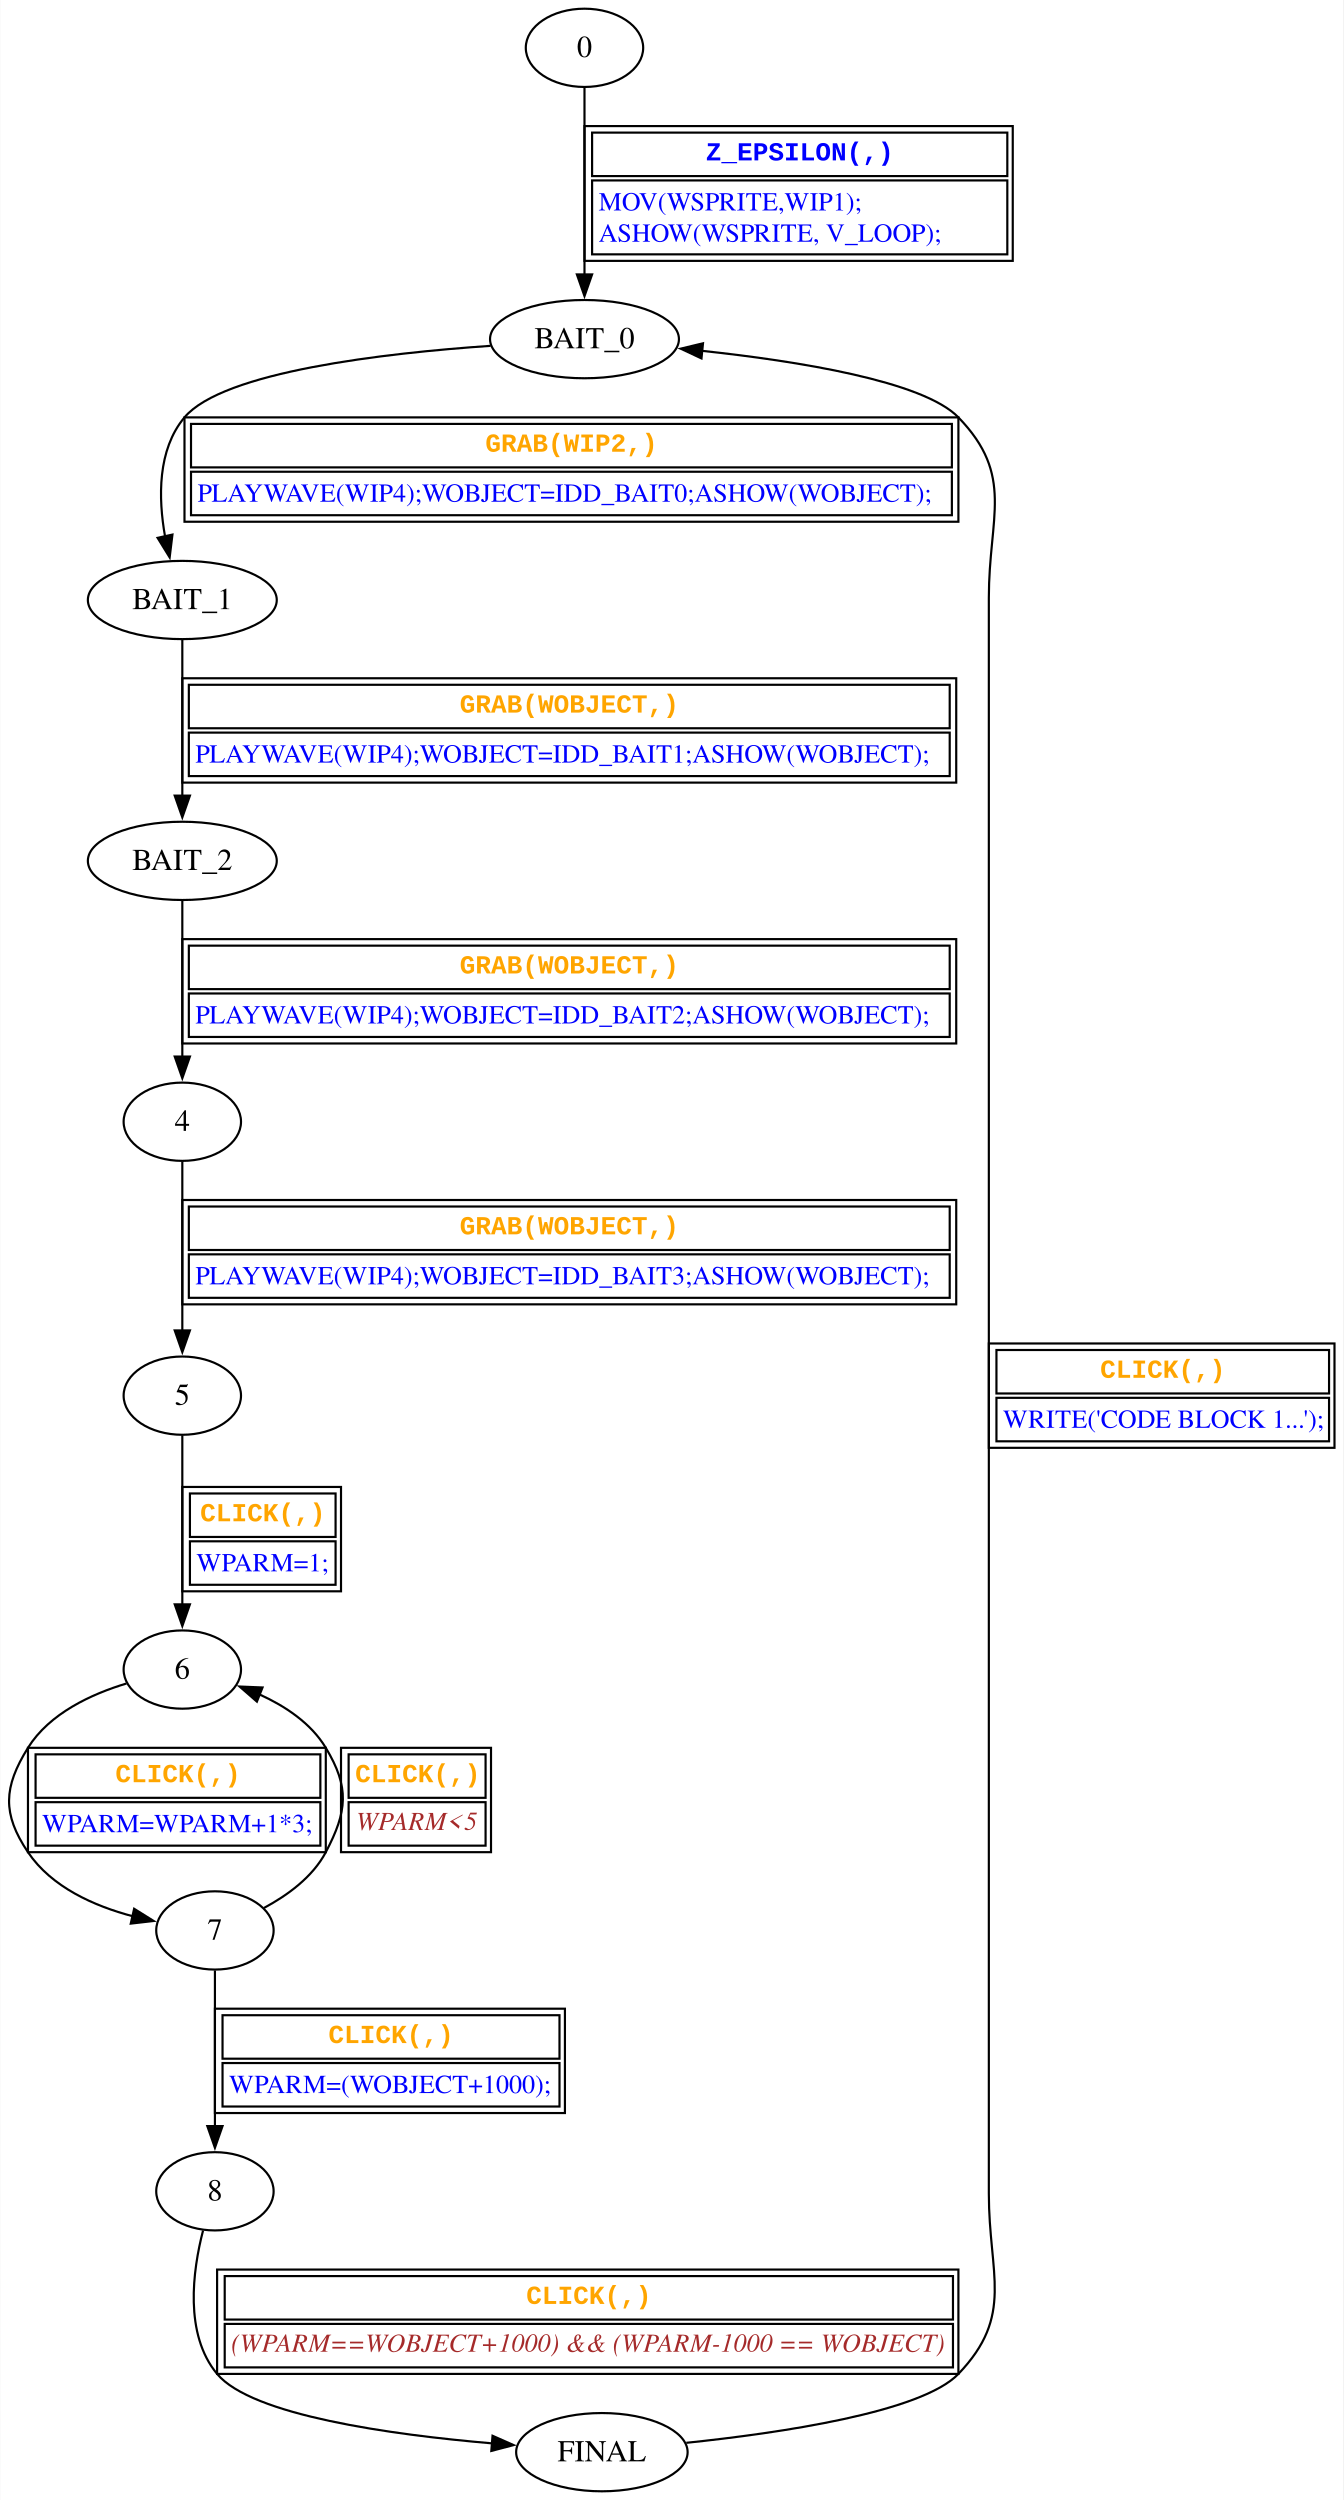
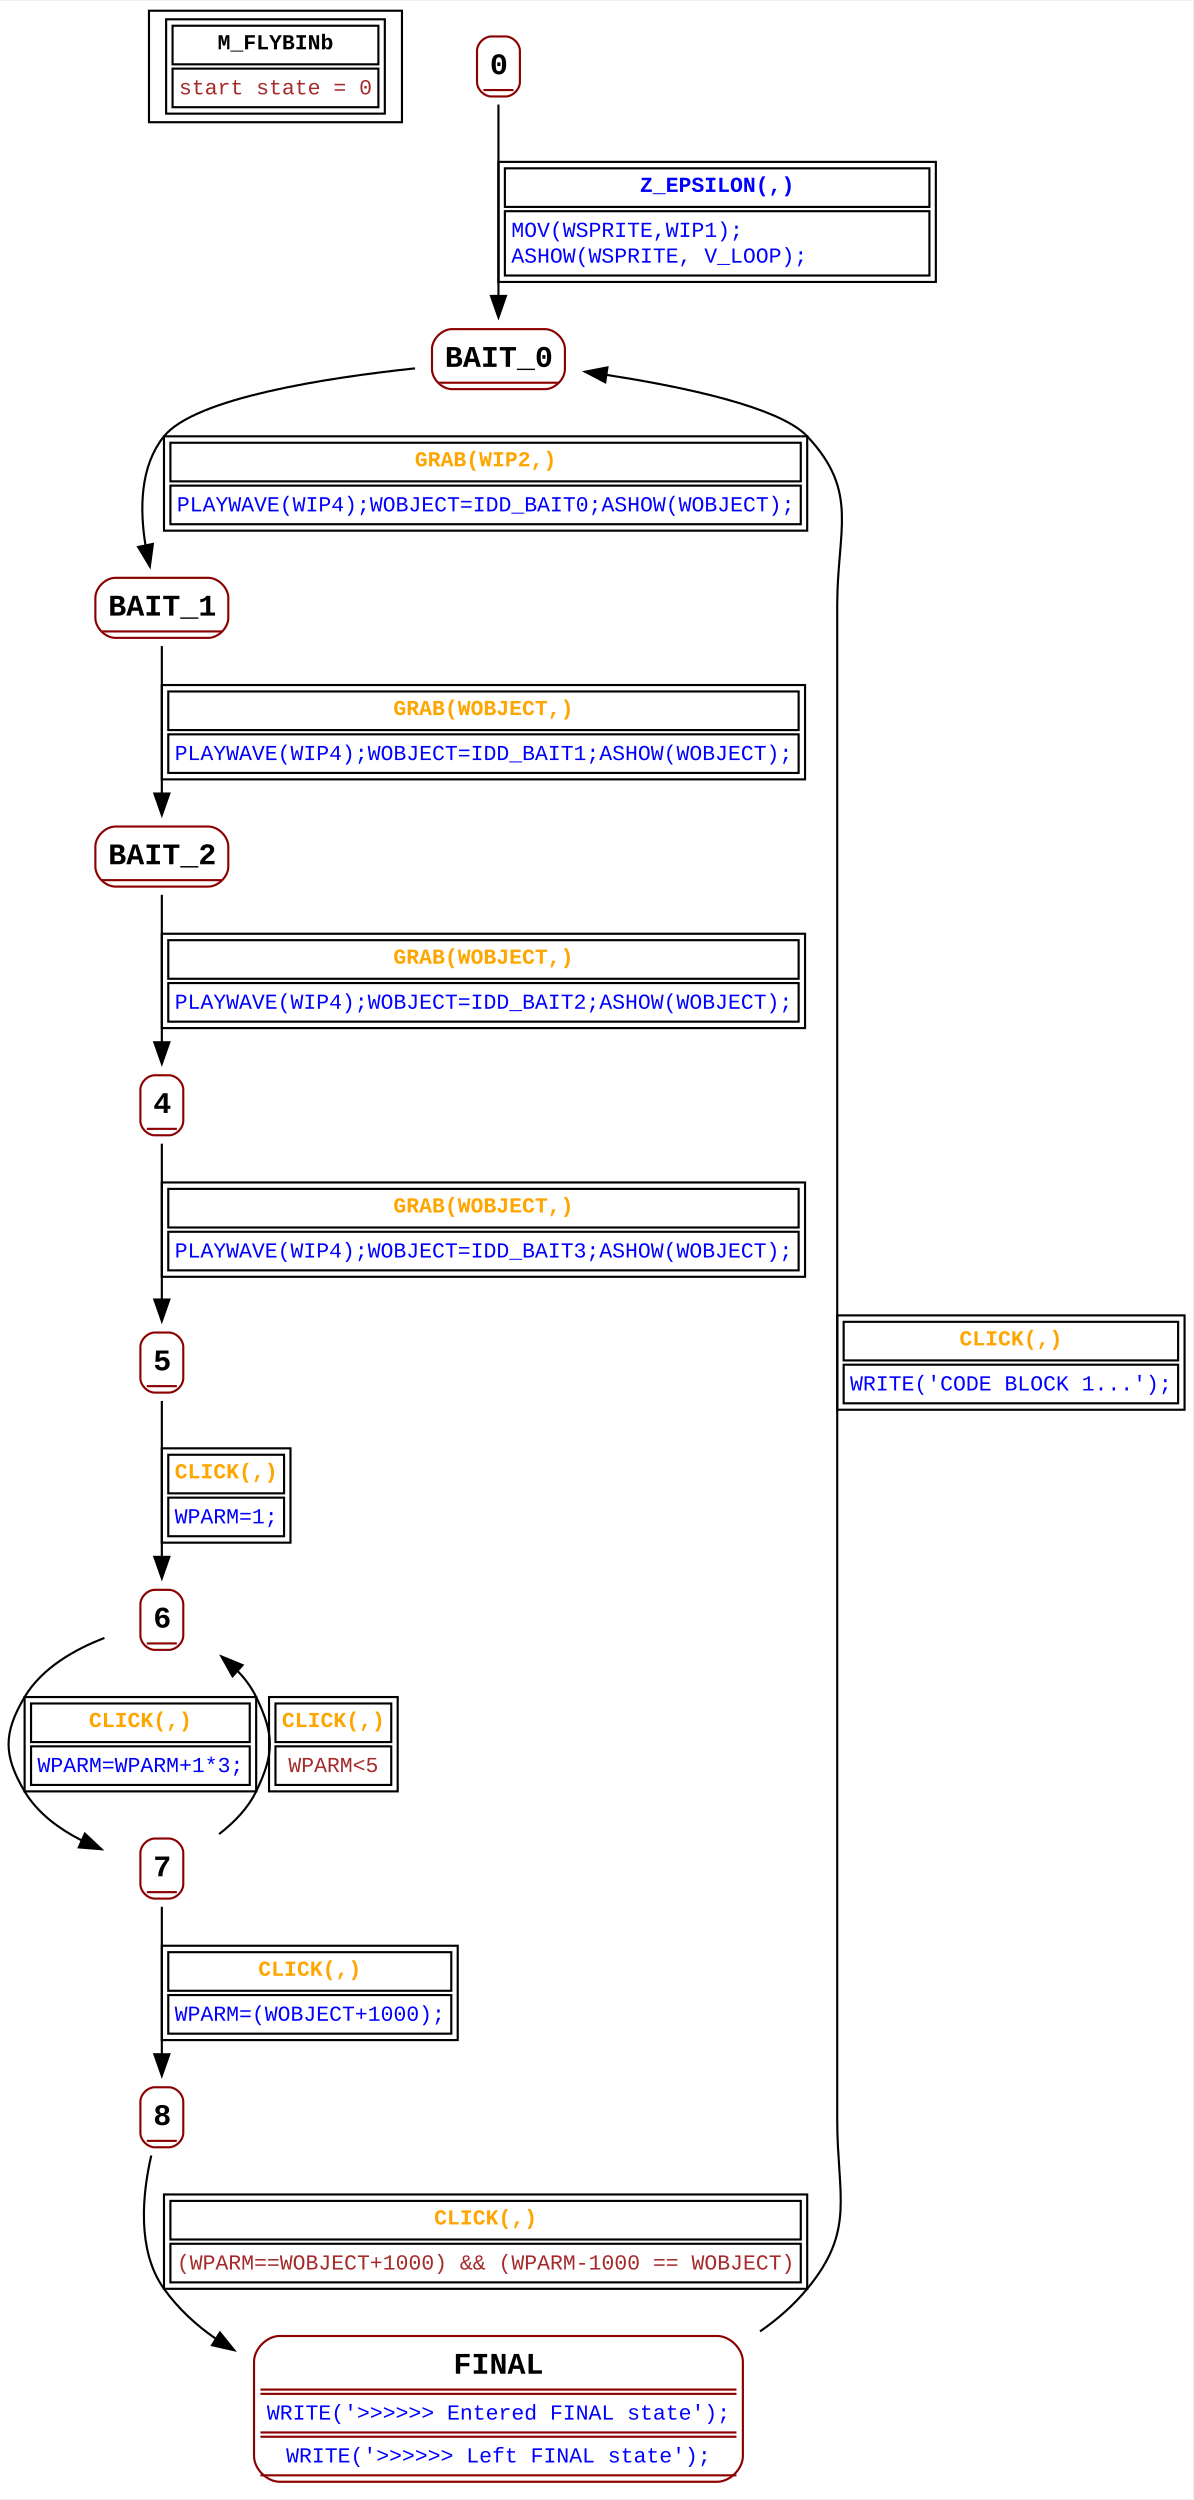
- <svg xmlns="http://www.w3.org/2000/svg" width="618pt" height="1150pt" viewBox="0.00 0.00 617.73 1150.00">
-   <g id="graph0" class="graph" transform="scale(1 1) rotate(0) translate(4 1146)">
-     <polygon fill="white" stroke="none" points="-4,4 -4,-1146 613.73,-1146 613.73,4 -4,4" />
+ <svg xmlns="http://www.w3.org/2000/svg" width="556pt" height="1165pt" viewBox="0.00 0.00 556.48 1165.00">
+   <g id="graph0" class="graph" transform="scale(1 1) rotate(0) translate(4 1161)">
+     <polygon fill="white" stroke="none" points="-4,4 -4,-1161 552.48,-1161 552.48,4 -4,4" />
    <g id="node1" class="node">
-       <ellipse fill="none" stroke="black" cx="264.73" cy="-1124" rx="27" ry="18" />
-       <text text-anchor="middle" x="264.73" y="-1119.8" font-family="Times,serif" font-size="14.00">0</text>
+       <polygon fill="none" stroke="black" points="65.48,-1104.5 65.48,-1156.5 183.48,-1156.5 183.48,-1104.5 65.48,-1104.5" />
+       <polygon fill="none" stroke="black" points="76.48,-1131.5 76.48,-1149.5 172.48,-1149.5 172.48,-1131.5 76.48,-1131.5" />
+       <text text-anchor="start" x="97.48" y="-1138.5" font-family="Courier New" font-weight="bold" font-size="10.00">M_FLYBINb</text>
+       <polygon fill="none" stroke="black" points="76.48,-1111.5 76.48,-1129.5 172.48,-1129.5 172.48,-1111.5 76.48,-1111.5" />
+       <text text-anchor="start" x="79.48" y="-1117.5" font-family="Courier New" font-size="10.00" fill="brown">start state = 0</text>
+       <polygon fill="none" stroke="black" points="73.48,-1108.5 73.48,-1152.5 175.48,-1152.5 175.48,-1108.5 73.48,-1108.5" />
    </g>
    <g id="node2" class="node">
-       <ellipse fill="none" stroke="black" cx="264.73" cy="-990" rx="43.45" ry="18" />
-       <text text-anchor="middle" x="264.73" y="-985.8" font-family="Times,serif" font-size="14.00">BAIT_0</text>
+       <polyline fill="none" stroke="darkred" points="221.48,-1119.5 235.48,-1119.5" />
+       <text text-anchor="start" x="224.48" y="-1126.9" font-family="Courier New" font-weight="bold" font-size="14.00">0</text>
+       <path fill="none" stroke="darkred" d="M225.15,-1116.5C225.15,-1116.5 231.81,-1116.5 231.81,-1116.5 235.15,-1116.5 238.48,-1119.83 238.48,-1123.17 238.48,-1123.17 238.48,-1137.83 238.48,-1137.83 238.48,-1141.17 235.15,-1144.5 231.81,-1144.5 231.81,-1144.5 225.15,-1144.5 225.15,-1144.5 221.81,-1144.5 218.48,-1141.17 218.48,-1137.83 218.48,-1137.83 218.48,-1123.17 218.48,-1123.17 218.48,-1119.83 221.81,-1116.5 225.15,-1116.5" />
+     </g>
+     <g id="node3" class="node">
+       <polyline fill="none" stroke="darkred" points="200.48,-983 256.48,-983" />
+       <text text-anchor="start" x="203.48" y="-990.4" font-family="Courier New" font-weight="bold" font-size="14.00">BAIT_0</text>
+       <path fill="none" stroke="darkred" d="M206.81,-980C206.81,-980 250.15,-980 250.15,-980 254.81,-980 259.48,-984.67 259.48,-989.33 259.48,-989.33 259.48,-998.67 259.48,-998.67 259.48,-1003.33 254.81,-1008 250.15,-1008 250.15,-1008 206.81,-1008 206.81,-1008 202.15,-1008 197.48,-1003.33 197.48,-998.67 197.48,-998.67 197.48,-989.33 197.48,-989.33 197.48,-984.67 202.15,-980 206.81,-980" />
    </g>
    <g id="edge1" class="edge">
-       <path fill="none" stroke="black" d="M264.73,-1105.74C264.73,-1083.9 264.73,-1045.98 264.73,-1019.74" />
-       <polygon fill="black" stroke="black" points="268.23,-1019.77 264.73,-1009.77 261.23,-1019.77 268.23,-1019.77" />
-       <polygon fill="none" stroke="black" points="268.23,-1065 268.23,-1085 459.23,-1085 459.23,-1065 268.23,-1065" />
-       <text text-anchor="start" x="320.52" y="-1072.2" font-family="Courier New" font-weight="bold" font-size="12.00" fill="blue">Z_EPSILON(,)</text>
-       <polygon fill="none" stroke="black" points="268.23,-1029 268.23,-1063 459.23,-1063 459.23,-1029 268.23,-1029" />
-       <text text-anchor="start" x="271.23" y="-1049.2" font-family="Times,serif" font-size="12.00" fill="blue">MOV(WSPRITE,WIP1);</text>
-       <text text-anchor="start" x="271.23" y="-1034.8" font-family="Times,serif" font-size="12.00" fill="blue">         ASHOW(WSPRITE, V_LOOP);</text>
-       <polygon fill="none" stroke="black" points="264.73,-1026 264.73,-1088 461.73,-1088 461.73,-1026 264.73,-1026" />
+       <path fill="none" stroke="black" d="M228.48,-1112.74C228.48,-1090.39 228.48,-1050.5 228.48,-1023.41" />
+       <polygon fill="black" stroke="black" points="231.98,-1023.49 228.48,-1013.49 224.98,-1023.49 231.98,-1023.49" />
+       <polygon fill="none" stroke="black" points="231.48,-1065 231.48,-1083 429.48,-1083 429.48,-1065 231.48,-1065" />
+       <text text-anchor="start" x="294.47" y="-1072" font-family="Courier New" font-weight="bold" font-size="10.00" fill="blue">Z_EPSILON(,)</text>
+       <polygon fill="none" stroke="black" points="231.48,-1033 231.48,-1063 429.48,-1063 429.48,-1033 231.48,-1033" />
+       <text text-anchor="start" x="234.48" y="-1051" font-family="Courier New" font-size="10.00" fill="blue">MOV(WSPRITE,WIP1);</text>
+       <text text-anchor="start" x="234.48" y="-1039" font-family="Courier New" font-size="10.00" fill="blue">         ASHOW(WSPRITE, V_LOOP);</text>
+       <polygon fill="none" stroke="black" points="228.48,-1030 228.48,-1086 432.48,-1086 432.48,-1030 228.48,-1030" />
+     </g>
+     <g id="node10" class="node">
+       <polyline fill="none" stroke="darkred" points="43.48,-867 99.48,-867" />
+       <text text-anchor="start" x="46.48" y="-874.4" font-family="Courier New" font-weight="bold" font-size="14.00">BAIT_1</text>
+       <path fill="none" stroke="darkred" d="M49.81,-864C49.81,-864 93.15,-864 93.15,-864 97.81,-864 102.48,-868.67 102.48,-873.33 102.48,-873.33 102.48,-882.67 102.48,-882.67 102.48,-887.33 97.81,-892 93.15,-892 93.15,-892 49.81,-892 49.81,-892 45.15,-892 40.48,-887.33 40.48,-882.67 40.48,-882.67 40.48,-873.33 40.48,-873.33 40.48,-868.67 45.15,-864 49.81,-864" />
+     </g>
+     <g id="edge8" class="edge">
+       <path fill="none" stroke="black" d="M189.57,-989.7C148.28,-985.3 86.99,-975.89 72.48,-958 61.15,-944.03 61.17,-923.63 63.88,-907.07" />
+       <polygon fill="black" stroke="black" points="67.3,-907.81 65.9,-897.31 60.44,-906.39 67.3,-907.81" />
+       <polygon fill="none" stroke="black" points="75.48,-937 75.48,-955 369.48,-955 369.48,-937 75.48,-937" />
+       <text text-anchor="start" x="189.47" y="-944" font-family="Courier New" font-weight="bold" font-size="10.00" fill="orange">GRAB(WIP2,)</text>
+       <polygon fill="none" stroke="black" points="75.48,-917 75.48,-935 369.48,-935 369.48,-917 75.48,-917" />
+       <text text-anchor="start" x="78.48" y="-923" font-family="Courier New" font-size="10.00" fill="blue">PLAYWAVE(WIP4);WOBJECT=IDD_BAIT0;ASHOW(WOBJECT);</text>
+       <polygon fill="none" stroke="black" points="72.48,-914 72.48,-958 372.48,-958 372.48,-914 72.48,-914" />
+     </g>
+     <g id="node4" class="node">
+       <polyline fill="none" stroke="darkred" points="64.48,-635 78.48,-635" />
+       <text text-anchor="start" x="67.48" y="-642.4" font-family="Courier New" font-weight="bold" font-size="14.00">4</text>
+       <path fill="none" stroke="darkred" d="M68.15,-632C68.15,-632 74.81,-632 74.81,-632 78.15,-632 81.48,-635.33 81.48,-638.67 81.48,-638.67 81.48,-653.33 81.48,-653.33 81.48,-656.67 78.15,-660 74.81,-660 74.81,-660 68.15,-660 68.15,-660 64.81,-660 61.48,-656.67 61.48,-653.33 61.48,-653.33 61.48,-638.67 61.48,-638.67 61.48,-635.33 64.81,-632 68.15,-632" />
+     </g>
+     <g id="node5" class="node">
+       <polyline fill="none" stroke="darkred" points="64.48,-515 78.48,-515" />
+       <text text-anchor="start" x="67.48" y="-522.4" font-family="Courier New" font-weight="bold" font-size="14.00">5</text>
+       <path fill="none" stroke="darkred" d="M68.15,-512C68.15,-512 74.81,-512 74.81,-512 78.15,-512 81.48,-515.33 81.48,-518.67 81.48,-518.67 81.48,-533.33 81.48,-533.33 81.48,-536.67 78.15,-540 74.81,-540 74.81,-540 68.15,-540 68.15,-540 64.81,-540 61.48,-536.67 61.48,-533.33 61.48,-533.33 61.48,-518.67 61.48,-518.67 61.48,-515.33 64.81,-512 68.15,-512" />
+     </g>
+     <g id="edge2" class="edge">
+       <path fill="none" stroke="black" d="M71.48,-628.09C71.48,-609.08 71.48,-577.89 71.48,-555.18" />
+       <polygon fill="black" stroke="black" points="74.98,-555.39 71.48,-545.39 67.98,-555.39 74.98,-555.39" />
+       <polygon fill="none" stroke="black" points="74.48,-589 74.48,-607 368.48,-607 368.48,-589 74.48,-589" />
+       <text text-anchor="start" x="179.47" y="-596" font-family="Courier New" font-weight="bold" font-size="10.00" fill="orange">GRAB(WOBJECT,)</text>
+       <polygon fill="none" stroke="black" points="74.48,-569 74.48,-587 368.48,-587 368.48,-569 74.48,-569" />
+       <text text-anchor="start" x="77.48" y="-575" font-family="Courier New" font-size="10.00" fill="blue">PLAYWAVE(WIP4);WOBJECT=IDD_BAIT3;ASHOW(WOBJECT);</text>
+       <polygon fill="none" stroke="black" points="71.48,-566 71.48,-610 371.48,-610 371.48,-566 71.48,-566" />
+     </g>
+     <g id="node6" class="node">
+       <polyline fill="none" stroke="darkred" points="64.48,-395 78.48,-395" />
+       <text text-anchor="start" x="67.48" y="-402.4" font-family="Courier New" font-weight="bold" font-size="14.00">6</text>
+       <path fill="none" stroke="darkred" d="M68.15,-392C68.15,-392 74.81,-392 74.81,-392 78.15,-392 81.48,-395.33 81.48,-398.67 81.48,-398.67 81.48,-413.33 81.48,-413.33 81.48,-416.67 78.15,-420 74.81,-420 74.81,-420 68.15,-420 68.15,-420 64.81,-420 61.48,-416.67 61.48,-413.33 61.48,-413.33 61.48,-398.67 61.48,-398.67 61.48,-395.33 64.81,-392 68.15,-392" />
+     </g>
+     <g id="edge3" class="edge">
+       <path fill="none" stroke="black" d="M71.48,-508.09C71.48,-489.08 71.48,-457.89 71.48,-435.18" />
+       <polygon fill="black" stroke="black" points="74.98,-435.39 71.48,-425.39 67.98,-435.39 74.98,-435.39" />
+       <polygon fill="none" stroke="black" points="74.48,-465 74.48,-483 128.48,-483 128.48,-465 74.48,-465" />
+       <text text-anchor="start" x="77.48" y="-472" font-family="Courier New" font-weight="bold" font-size="10.00" fill="orange">CLICK(,)</text>
+       <polygon fill="none" stroke="black" points="74.48,-445 74.48,-463 128.48,-463 128.48,-445 74.48,-445" />
+       <text text-anchor="start" x="77.48" y="-451" font-family="Courier New" font-size="10.00" fill="blue">WPARM=1;</text>
+       <polygon fill="none" stroke="black" points="71.48,-442 71.48,-486 131.48,-486 131.48,-442 71.48,-442" />
+     </g>
+     <g id="node7" class="node">
+       <polyline fill="none" stroke="darkred" points="64.48,-279 78.48,-279" />
+       <text text-anchor="start" x="67.48" y="-286.4" font-family="Courier New" font-weight="bold" font-size="14.00">7</text>
+       <path fill="none" stroke="darkred" d="M68.15,-276C68.15,-276 74.81,-276 74.81,-276 78.15,-276 81.48,-279.33 81.48,-282.67 81.48,-282.67 81.48,-297.33 81.48,-297.33 81.48,-300.67 78.15,-304 74.81,-304 74.81,-304 68.15,-304 68.15,-304 64.81,-304 61.48,-300.67 61.48,-297.33 61.48,-297.33 61.48,-282.67 61.48,-282.67 61.48,-279.33 64.81,-276 68.15,-276" />
+     </g>
+     <g id="edge4" class="edge">
+       <path fill="none" stroke="black" d="M44.7,-397.58C31,-392.28 15.55,-383.62 7.48,-370 -2.49,-353.18 -2.49,-342.82 7.48,-326 13.53,-315.79 23.74,-308.36 34.24,-303.05" />
+       <polygon fill="black" stroke="black" points="35.59,-306.28 43.31,-299.03 32.75,-299.88 35.59,-306.28" />
+       <polygon fill="none" stroke="black" points="10.48,-349 10.48,-367 112.48,-367 112.48,-349 10.48,-349" />
+       <text text-anchor="start" x="37.48" y="-356" font-family="Courier New" font-weight="bold" font-size="10.00" fill="orange">CLICK(,)</text>
+       <polygon fill="none" stroke="black" points="10.48,-329 10.48,-347 112.48,-347 112.48,-329 10.48,-329" />
+       <text text-anchor="start" x="13.48" y="-335" font-family="Courier New" font-size="10.00" fill="blue">WPARM=WPARM+1*3;</text>
+       <polygon fill="none" stroke="black" points="7.48,-326 7.48,-370 115.48,-370 115.48,-326 7.48,-326" />
+     </g>
+     <g id="edge5" class="edge">
+       <path fill="none" stroke="black" d="M98.17,-306.08C105.09,-311.41 111.66,-318.09 115.48,-326 123.98,-343.61 123.98,-352.39 115.48,-370 113.27,-374.57 110.15,-378.74 106.56,-382.46" />
+       <polygon fill="black" stroke="black" points="104.46,-379.65 99.31,-388.91 109.11,-384.88 104.46,-379.65" />
+       <polygon fill="none" stroke="black" points="124.48,-349 124.48,-367 178.48,-367 178.48,-349 124.48,-349" />
+       <text text-anchor="start" x="127.48" y="-356" font-family="Courier New" font-weight="bold" font-size="10.00" fill="orange">CLICK(,)</text>
+       <polygon fill="none" stroke="black" points="124.48,-329 124.48,-347 178.48,-347 178.48,-329 124.48,-329" />
+       <text text-anchor="start" x="130.48" y="-335" font-family="Courier New" font-size="10.00" fill="brown">WPARM&lt;5</text>
+       <polygon fill="none" stroke="black" points="121.48,-326 121.48,-370 181.48,-370 181.48,-326 121.48,-326" />
+     </g>
+     <g id="node8" class="node">
+       <polyline fill="none" stroke="darkred" points="64.48,-163 78.48,-163" />
+       <text text-anchor="start" x="67.48" y="-170.4" font-family="Courier New" font-weight="bold" font-size="14.00">8</text>
+       <path fill="none" stroke="darkred" d="M68.15,-160C68.15,-160 74.81,-160 74.81,-160 78.15,-160 81.48,-163.33 81.48,-166.67 81.48,-166.67 81.48,-181.33 81.48,-181.33 81.48,-184.67 78.15,-188 74.81,-188 74.81,-188 68.15,-188 68.15,-188 64.81,-188 61.48,-184.67 61.48,-181.33 61.48,-181.33 61.48,-166.67 61.48,-166.67 61.48,-163.33 64.81,-160 68.15,-160" />
+     </g>
+     <g id="edge6" class="edge">
+       <path fill="none" stroke="black" d="M71.48,-272.18C71.48,-254.08 71.48,-224.98 71.48,-203.33" />
+       <polygon fill="black" stroke="black" points="74.98,-203.4 71.48,-193.4 67.98,-203.4 74.98,-203.4" />
+       <polygon fill="none" stroke="black" points="74.48,-233 74.48,-251 206.48,-251 206.48,-233 74.48,-233" />
+       <text text-anchor="start" x="116.48" y="-240" font-family="Courier New" font-weight="bold" font-size="10.00" fill="orange">CLICK(,)</text>
+       <polygon fill="none" stroke="black" points="74.48,-213 74.48,-231 206.48,-231 206.48,-213 74.48,-213" />
+       <text text-anchor="start" x="77.48" y="-219" font-family="Courier New" font-size="10.00" fill="blue">WPARM=(WOBJECT+1000);</text>
+       <polygon fill="none" stroke="black" points="71.48,-210 71.48,-254 209.48,-254 209.48,-210 71.48,-210" />
    </g>
    <g id="node9" class="node">
-       <ellipse fill="none" stroke="black" cx="79.73" cy="-870" rx="43.45" ry="18" />
-       <text text-anchor="middle" x="79.73" y="-865.8" font-family="Times,serif" font-size="14.00">BAIT_1</text>
-     </g>
-     <g id="edge8" class="edge">
-       <path fill="none" stroke="black" d="M221.54,-986.92C172.91,-983.57 98.38,-975.06 80.73,-954 68.26,-939.12 68.64,-916.92 71.79,-899.22" />
-       <polygon fill="black" stroke="black" points="75.19,-900.09 73.91,-889.58 68.35,-898.6 75.19,-900.09" />
-       <polygon fill="none" stroke="black" points="83.73,-931 83.73,-951 433.73,-951 433.73,-931 83.73,-931" />
-       <text text-anchor="start" x="219.12" y="-938.2" font-family="Courier New" font-weight="bold" font-size="12.00" fill="orange">GRAB(WIP2,)</text>
-       <polygon fill="none" stroke="black" points="83.73,-909 83.73,-929 433.73,-929 433.73,-909 83.73,-909" />
-       <text text-anchor="start" x="86.73" y="-915.2" font-family="Times,serif" font-size="12.00" fill="blue">PLAYWAVE(WIP4);WOBJECT=IDD_BAIT0;ASHOW(WOBJECT);</text>
-       <polygon fill="none" stroke="black" points="80.73,-906 80.73,-954 436.73,-954 436.73,-906 80.73,-906" />
-     </g>
-     <g id="node3" class="node">
-       <ellipse fill="none" stroke="black" cx="79.73" cy="-630" rx="27" ry="18" />
-       <text text-anchor="middle" x="79.73" y="-625.8" font-family="Times,serif" font-size="14.00">4</text>
-     </g>
-     <g id="node4" class="node">
-       <ellipse fill="none" stroke="black" cx="79.73" cy="-504" rx="27" ry="18" />
-       <text text-anchor="middle" x="79.73" y="-499.8" font-family="Times,serif" font-size="14.00">5</text>
-     </g>
-     <g id="edge2" class="edge">
-       <path fill="none" stroke="black" d="M79.73,-611.76C79.73,-591.61 79.73,-557.94 79.73,-533.8" />
-       <polygon fill="black" stroke="black" points="83.23,-534.01 79.73,-524.01 76.23,-534.01 83.23,-534.01" />
-       <polygon fill="none" stroke="black" points="82.73,-571 82.73,-591 432.73,-591 432.73,-571 82.73,-571" />
-       <text text-anchor="start" x="207.32" y="-578.2" font-family="Courier New" font-weight="bold" font-size="12.00" fill="orange">GRAB(WOBJECT,)</text>
-       <polygon fill="none" stroke="black" points="82.73,-549 82.73,-569 432.73,-569 432.73,-549 82.73,-549" />
-       <text text-anchor="start" x="85.73" y="-555.2" font-family="Times,serif" font-size="12.00" fill="blue">PLAYWAVE(WIP4);WOBJECT=IDD_BAIT3;ASHOW(WOBJECT);</text>
-       <polygon fill="none" stroke="black" points="79.73,-546 79.73,-594 435.73,-594 435.73,-546 79.73,-546" />
-     </g>
-     <g id="node5" class="node">
-       <ellipse fill="none" stroke="black" cx="79.73" cy="-378" rx="27" ry="18" />
-       <text text-anchor="middle" x="79.73" y="-373.8" font-family="Times,serif" font-size="14.00">6</text>
-     </g>
-     <g id="edge3" class="edge">
-       <path fill="none" stroke="black" d="M79.73,-485.76C79.73,-465.61 79.73,-431.94 79.73,-407.8" />
-       <polygon fill="black" stroke="black" points="83.23,-408.01 79.73,-398.01 76.23,-408.01 83.23,-408.01" />
-       <polygon fill="none" stroke="black" points="83.23,-439 83.23,-459 150.23,-459 150.23,-439 83.23,-439" />
-       <text text-anchor="start" x="87.93" y="-446.2" font-family="Courier New" font-weight="bold" font-size="12.00" fill="orange">CLICK(,)</text>
-       <polygon fill="none" stroke="black" points="83.23,-417 83.23,-437 150.23,-437 150.23,-417 83.23,-417" />
-       <text text-anchor="start" x="86.23" y="-423.2" font-family="Times,serif" font-size="12.00" fill="blue">WPARM=1;</text>
-       <polygon fill="none" stroke="black" points="79.73,-414 79.73,-462 152.73,-462 152.73,-414 79.73,-414" />
-     </g>
-     <g id="node6" class="node">
-       <ellipse fill="none" stroke="black" cx="94.73" cy="-258" rx="27" ry="18" />
-       <text text-anchor="middle" x="94.73" y="-253.8" font-family="Times,serif" font-size="14.00">7</text>
-     </g>
-     <g id="edge4" class="edge">
-       <path fill="none" stroke="black" d="M54.06,-371.6C38.02,-366.76 18.6,-357.87 8.73,-342 -2.54,-323.88 -3.18,-311.7 8.73,-294 19.56,-277.9 39.21,-269.21 56.99,-264.51" />
-       <polygon fill="black" stroke="black" points="57.56,-267.97 66.54,-262.35 56.01,-261.14 57.56,-267.97" />
-       <polygon fill="none" stroke="black" points="12.23,-319 12.23,-339 143.23,-339 143.23,-319 12.23,-319" />
-       <text text-anchor="start" x="48.93" y="-326.2" font-family="Courier New" font-weight="bold" font-size="12.00" fill="orange">CLICK(,)</text>
-       <polygon fill="none" stroke="black" points="12.23,-297 12.23,-317 143.23,-317 143.23,-297 12.23,-297" />
-       <text text-anchor="start" x="15.23" y="-303.2" font-family="Times,serif" font-size="12.00" fill="blue">WPARM=WPARM+1*3;</text>
-       <polygon fill="none" stroke="black" points="8.73,-294 8.73,-342 145.73,-342 145.73,-294 8.73,-294" />
-     </g>
-     <g id="edge5" class="edge">
-       <path fill="none" stroke="black" d="M117.27,-268.34C127.95,-274.05 139.68,-282.5 145.73,-294 155.67,-312.88 156.73,-323.72 145.73,-342 138.92,-353.32 127.09,-361.17 115.3,-366.52" />
-       <polygon fill="black" stroke="black" points="114.04,-363.25 106.05,-370.2 116.63,-369.76 114.04,-363.25" />
-       <polygon fill="none" stroke="black" points="156.23,-319 156.23,-339 219.23,-339 219.23,-319 156.23,-319" />
-       <text text-anchor="start" x="159.23" y="-326.2" font-family="Courier New" font-weight="bold" font-size="12.00" fill="orange">CLICK(,)</text>
-       <polygon fill="none" stroke="black" points="156.23,-297 156.23,-317 219.23,-317 219.23,-297 156.23,-297" />
-       <text text-anchor="start" x="159.69" y="-304.2" font-family="Times,serif" font-style="italic" font-size="12.00" fill="brown">WPARM&lt;5</text>
-       <polygon fill="none" stroke="black" points="152.73,-294 152.73,-342 221.73,-342 221.73,-294 152.73,-294" />
-     </g>
-     <g id="node7" class="node">
-       <ellipse fill="none" stroke="black" cx="94.73" cy="-138" rx="27" ry="18" />
-       <text text-anchor="middle" x="94.73" y="-133.8" font-family="Times,serif" font-size="14.00">8</text>
-     </g>
-     <g id="edge6" class="edge">
-       <path fill="none" stroke="black" d="M94.73,-239.59C94.73,-220.68 94.73,-190.17 94.73,-167.7" />
-       <polygon fill="black" stroke="black" points="98.23,-168 94.73,-158 91.23,-168 98.23,-168" />
-       <polygon fill="none" stroke="black" points="98.23,-199 98.23,-219 253.23,-219 253.23,-199 98.23,-199" />
-       <text text-anchor="start" x="146.93" y="-206.2" font-family="Courier New" font-weight="bold" font-size="12.00" fill="orange">CLICK(,)</text>
-       <polygon fill="none" stroke="black" points="98.23,-177 98.23,-197 253.23,-197 253.23,-177 98.23,-177" />
-       <text text-anchor="start" x="101.23" y="-183.2" font-family="Times,serif" font-size="12.00" fill="blue">WPARM=(WOBJECT+1000);</text>
-       <polygon fill="none" stroke="black" points="94.73,-174 94.73,-222 255.73,-222 255.73,-174 94.73,-174" />
-     </g>
-     <g id="node8" class="node">
-       <ellipse fill="none" stroke="black" cx="272.73" cy="-18" rx="39.44" ry="18" />
-       <text text-anchor="middle" x="272.73" y="-13.8" font-family="Times,serif" font-size="14.00">FINAL</text>
+       <polyline fill="none" stroke="darkred" points="117.48,-47 339.48,-47" />
+       <text text-anchor="start" x="207.48" y="-54.4" font-family="Courier New" font-weight="bold" font-size="14.00">FINAL</text>
+       <polyline fill="none" stroke="darkred" points="117.48,-27 339.48,-27" />
+       <polyline fill="none" stroke="darkred" points="339.48,-45 117.48,-45" />
+       <text text-anchor="start" x="120.48" y="-33" font-family="Courier New" font-size="10.00" fill="blue">WRITE('&gt;&gt;&gt;&gt;&gt;&gt; Entered FINAL state');</text>
+       <polyline fill="none" stroke="darkred" points="117.48,-7 339.48,-7" />
+       <polyline fill="none" stroke="darkred" points="339.48,-25 117.48,-25" />
+       <text text-anchor="start" x="129.46" y="-13" font-family="Courier New" font-size="10.00" fill="blue">WRITE('&gt;&gt;&gt;&gt;&gt;&gt; Left FINAL state');</text>
+       <path fill="none" stroke="darkred" d="M126.48,-4C126.48,-4 330.48,-4 330.48,-4 336.48,-4 342.48,-10 342.48,-16 342.48,-16 342.48,-60 342.48,-60 342.48,-66 336.48,-72 330.48,-72 330.48,-72 126.48,-72 126.48,-72 120.48,-72 114.48,-66 114.48,-60 114.48,-60 114.48,-16 114.48,-16 114.48,-10 120.48,-4 126.48,-4" />
    </g>
    <g id="edge7" class="edge">
-       <path fill="none" stroke="black" d="M89.26,-119.92C84.5,-101.48 80.52,-72.28 95.73,-54 111.61,-34.91 175.72,-26.04 222.23,-22.05" />
-       <polygon fill="black" stroke="black" points="222.43,-25.55 232.12,-21.26 221.87,-18.57 222.43,-25.55" />
-       <polygon fill="none" stroke="black" points="99.23,-79 99.23,-99 434.23,-99 434.23,-79 99.23,-79" />
-       <text text-anchor="start" x="237.93" y="-86.2" font-family="Courier New" font-weight="bold" font-size="12.00" fill="orange">CLICK(,)</text>
-       <polygon fill="none" stroke="black" points="99.23,-57 99.23,-77 434.23,-77 434.23,-57 99.23,-57" />
-       <text text-anchor="start" x="102.23" y="-64.2" font-family="Times,serif" font-style="italic" font-size="12.00" fill="brown">(WPARM==WOBJECT+1000) &amp;&amp; (WPARM-1000 == WOBJECT)</text>
-       <polygon fill="none" stroke="black" points="95.73,-54 95.73,-102 436.73,-102 436.73,-54 95.73,-54" />
+       <path fill="none" stroke="black" d="M66.55,-156.17C62.57,-138.9 59.53,-112.06 72.48,-94 79.13,-84.72 87.48,-77 96.84,-70.58" />
+       <polygon fill="black" stroke="black" points="98.57,-73.62 105.22,-65.37 94.88,-67.67 98.57,-73.62" />
+       <polygon fill="none" stroke="black" points="75.48,-117 75.48,-135 369.48,-135 369.48,-117 75.48,-117" />
+       <text text-anchor="start" x="198.48" y="-124" font-family="Courier New" font-weight="bold" font-size="10.00" fill="orange">CLICK(,)</text>
+       <polygon fill="none" stroke="black" points="75.48,-97 75.48,-115 369.48,-115 369.48,-97 75.48,-97" />
+       <text text-anchor="start" x="78.48" y="-103" font-family="Courier New" font-size="10.00" fill="brown">(WPARM==WOBJECT+1000) &amp;&amp; (WPARM-1000 == WOBJECT)</text>
+       <polygon fill="none" stroke="black" points="72.48,-94 72.48,-138 372.48,-138 372.48,-94 72.48,-94" />
    </g>
    <g id="edge11" class="edge">
-       <path fill="none" stroke="black" d="M311.55,-22.3C354.47,-26.78 419.81,-36.34 436.73,-54 462.61,-81.02 450.73,-99.59 450.73,-137 450.73,-871 450.73,-871 450.73,-871 450.73,-908.41 462.73,-927.11 436.73,-954 420.61,-970.68 362.83,-979.9 318.64,-984.63" />
-       <polygon fill="black" stroke="black" points="318.55,-981.12 308.95,-985.61 319.25,-988.09 318.55,-981.12" />
-       <polygon fill="none" stroke="black" points="454.23,-505 454.23,-525 607.23,-525 607.23,-505 454.23,-505" />
-       <text text-anchor="start" x="501.93" y="-512.2" font-family="Courier New" font-weight="bold" font-size="12.00" fill="orange">CLICK(,)</text>
-       <polygon fill="none" stroke="black" points="454.23,-483 454.23,-503 607.23,-503 607.23,-483 454.23,-483" />
-       <text text-anchor="start" x="457.23" y="-489.2" font-family="Times,serif" font-size="12.00" fill="blue">WRITE('CODE BLOCK 1...');</text>
-       <polygon fill="none" stroke="black" points="450.73,-480 450.73,-528 609.73,-528 609.73,-480 450.73,-480" />
+       <path fill="none" stroke="black" d="M350.48,-74.13C358.68,-79.79 366.17,-86.37 372.48,-94 395.2,-121.49 386.48,-137.34 386.48,-173 386.48,-879 386.48,-879 386.48,-879 386.48,-914.66 396.89,-932 372.48,-958 359.63,-971.68 314.65,-981.14 278.34,-986.74" />
+       <polygon fill="black" stroke="black" points="278.28,-983.21 268.89,-988.13 279.3,-990.14 278.28,-983.21" />
+       <polygon fill="none" stroke="black" points="389.48,-527 389.48,-545 545.48,-545 545.48,-527 389.48,-527" />
+       <text text-anchor="start" x="443.48" y="-534" font-family="Courier New" font-weight="bold" font-size="10.00" fill="orange">CLICK(,)</text>
+       <polygon fill="none" stroke="black" points="389.48,-507 389.48,-525 545.48,-525 545.48,-507 389.48,-507" />
+       <text text-anchor="start" x="392.48" y="-513" font-family="Courier New" font-size="10.00" fill="blue">WRITE('CODE BLOCK 1...');</text>
+       <polygon fill="none" stroke="black" points="386.48,-504 386.48,-548 548.48,-548 548.48,-504 386.48,-504" />
    </g>
-     <g id="node10" class="node">
-       <ellipse fill="none" stroke="black" cx="79.73" cy="-750" rx="43.45" ry="18" />
-       <text text-anchor="middle" x="79.73" y="-745.8" font-family="Times,serif" font-size="14.00">BAIT_2</text>
+     <g id="node11" class="node">
+       <polyline fill="none" stroke="darkred" points="43.48,-751 99.48,-751" />
+       <text text-anchor="start" x="46.48" y="-758.4" font-family="Courier New" font-weight="bold" font-size="14.00">BAIT_2</text>
+       <path fill="none" stroke="darkred" d="M49.81,-748C49.81,-748 93.15,-748 93.15,-748 97.81,-748 102.48,-752.67 102.48,-757.33 102.48,-757.33 102.48,-766.67 102.48,-766.67 102.48,-771.33 97.81,-776 93.15,-776 93.15,-776 49.81,-776 49.81,-776 45.15,-776 40.48,-771.33 40.48,-766.67 40.48,-766.67 40.48,-757.33 40.48,-757.33 40.48,-752.67 45.15,-748 49.81,-748" />
    </g>
    <g id="edge9" class="edge">
-       <path fill="none" stroke="black" d="M79.73,-851.59C79.73,-832.68 79.73,-802.17 79.73,-779.7" />
-       <polygon fill="black" stroke="black" points="83.23,-780 79.73,-770 76.23,-780 83.23,-780" />
-       <polygon fill="none" stroke="black" points="82.73,-811 82.73,-831 432.73,-831 432.73,-811 82.73,-811" />
-       <text text-anchor="start" x="207.32" y="-818.2" font-family="Courier New" font-weight="bold" font-size="12.00" fill="orange">GRAB(WOBJECT,)</text>
-       <polygon fill="none" stroke="black" points="82.73,-789 82.73,-809 432.73,-809 432.73,-789 82.73,-789" />
-       <text text-anchor="start" x="85.73" y="-795.2" font-family="Times,serif" font-size="12.00" fill="blue">PLAYWAVE(WIP4);WOBJECT=IDD_BAIT1;ASHOW(WOBJECT);</text>
-       <polygon fill="none" stroke="black" points="79.73,-786 79.73,-834 435.73,-834 435.73,-786 79.73,-786" />
+       <path fill="none" stroke="black" d="M71.48,-860.18C71.48,-842.08 71.48,-812.98 71.48,-791.33" />
+       <polygon fill="black" stroke="black" points="74.98,-791.4 71.48,-781.4 67.98,-791.4 74.98,-791.4" />
+       <polygon fill="none" stroke="black" points="74.48,-821 74.48,-839 368.48,-839 368.48,-821 74.48,-821" />
+       <text text-anchor="start" x="179.47" y="-828" font-family="Courier New" font-weight="bold" font-size="10.00" fill="orange">GRAB(WOBJECT,)</text>
+       <polygon fill="none" stroke="black" points="74.48,-801 74.48,-819 368.48,-819 368.48,-801 74.48,-801" />
+       <text text-anchor="start" x="77.48" y="-807" font-family="Courier New" font-size="10.00" fill="blue">PLAYWAVE(WIP4);WOBJECT=IDD_BAIT1;ASHOW(WOBJECT);</text>
+       <polygon fill="none" stroke="black" points="71.48,-798 71.48,-842 371.48,-842 371.48,-798 71.48,-798" />
    </g>
    <g id="edge10" class="edge">
-       <path fill="none" stroke="black" d="M79.73,-731.59C79.73,-712.68 79.73,-682.17 79.73,-659.7" />
-       <polygon fill="black" stroke="black" points="83.23,-660 79.73,-650 76.23,-660 83.23,-660" />
-       <polygon fill="none" stroke="black" points="82.73,-691 82.73,-711 432.73,-711 432.73,-691 82.73,-691" />
-       <text text-anchor="start" x="207.32" y="-698.2" font-family="Courier New" font-weight="bold" font-size="12.00" fill="orange">GRAB(WOBJECT,)</text>
-       <polygon fill="none" stroke="black" points="82.73,-669 82.73,-689 432.73,-689 432.73,-669 82.73,-669" />
-       <text text-anchor="start" x="85.73" y="-675.2" font-family="Times,serif" font-size="12.00" fill="blue">PLAYWAVE(WIP4);WOBJECT=IDD_BAIT2;ASHOW(WOBJECT);</text>
-       <polygon fill="none" stroke="black" points="79.73,-666 79.73,-714 435.73,-714 435.73,-666 79.73,-666" />
+       <path fill="none" stroke="black" d="M71.48,-744.18C71.48,-726.08 71.48,-696.98 71.48,-675.33" />
+       <polygon fill="black" stroke="black" points="74.98,-675.4 71.48,-665.4 67.98,-675.4 74.98,-675.4" />
+       <polygon fill="none" stroke="black" points="74.48,-705 74.48,-723 368.48,-723 368.48,-705 74.48,-705" />
+       <text text-anchor="start" x="179.47" y="-712" font-family="Courier New" font-weight="bold" font-size="10.00" fill="orange">GRAB(WOBJECT,)</text>
+       <polygon fill="none" stroke="black" points="74.48,-685 74.48,-703 368.48,-703 368.48,-685 74.48,-685" />
+       <text text-anchor="start" x="77.48" y="-691" font-family="Courier New" font-size="10.00" fill="blue">PLAYWAVE(WIP4);WOBJECT=IDD_BAIT2;ASHOW(WOBJECT);</text>
+       <polygon fill="none" stroke="black" points="71.48,-682 71.48,-726 371.48,-726 371.48,-682 71.48,-682" />
    </g>
  </g>
</svg>
